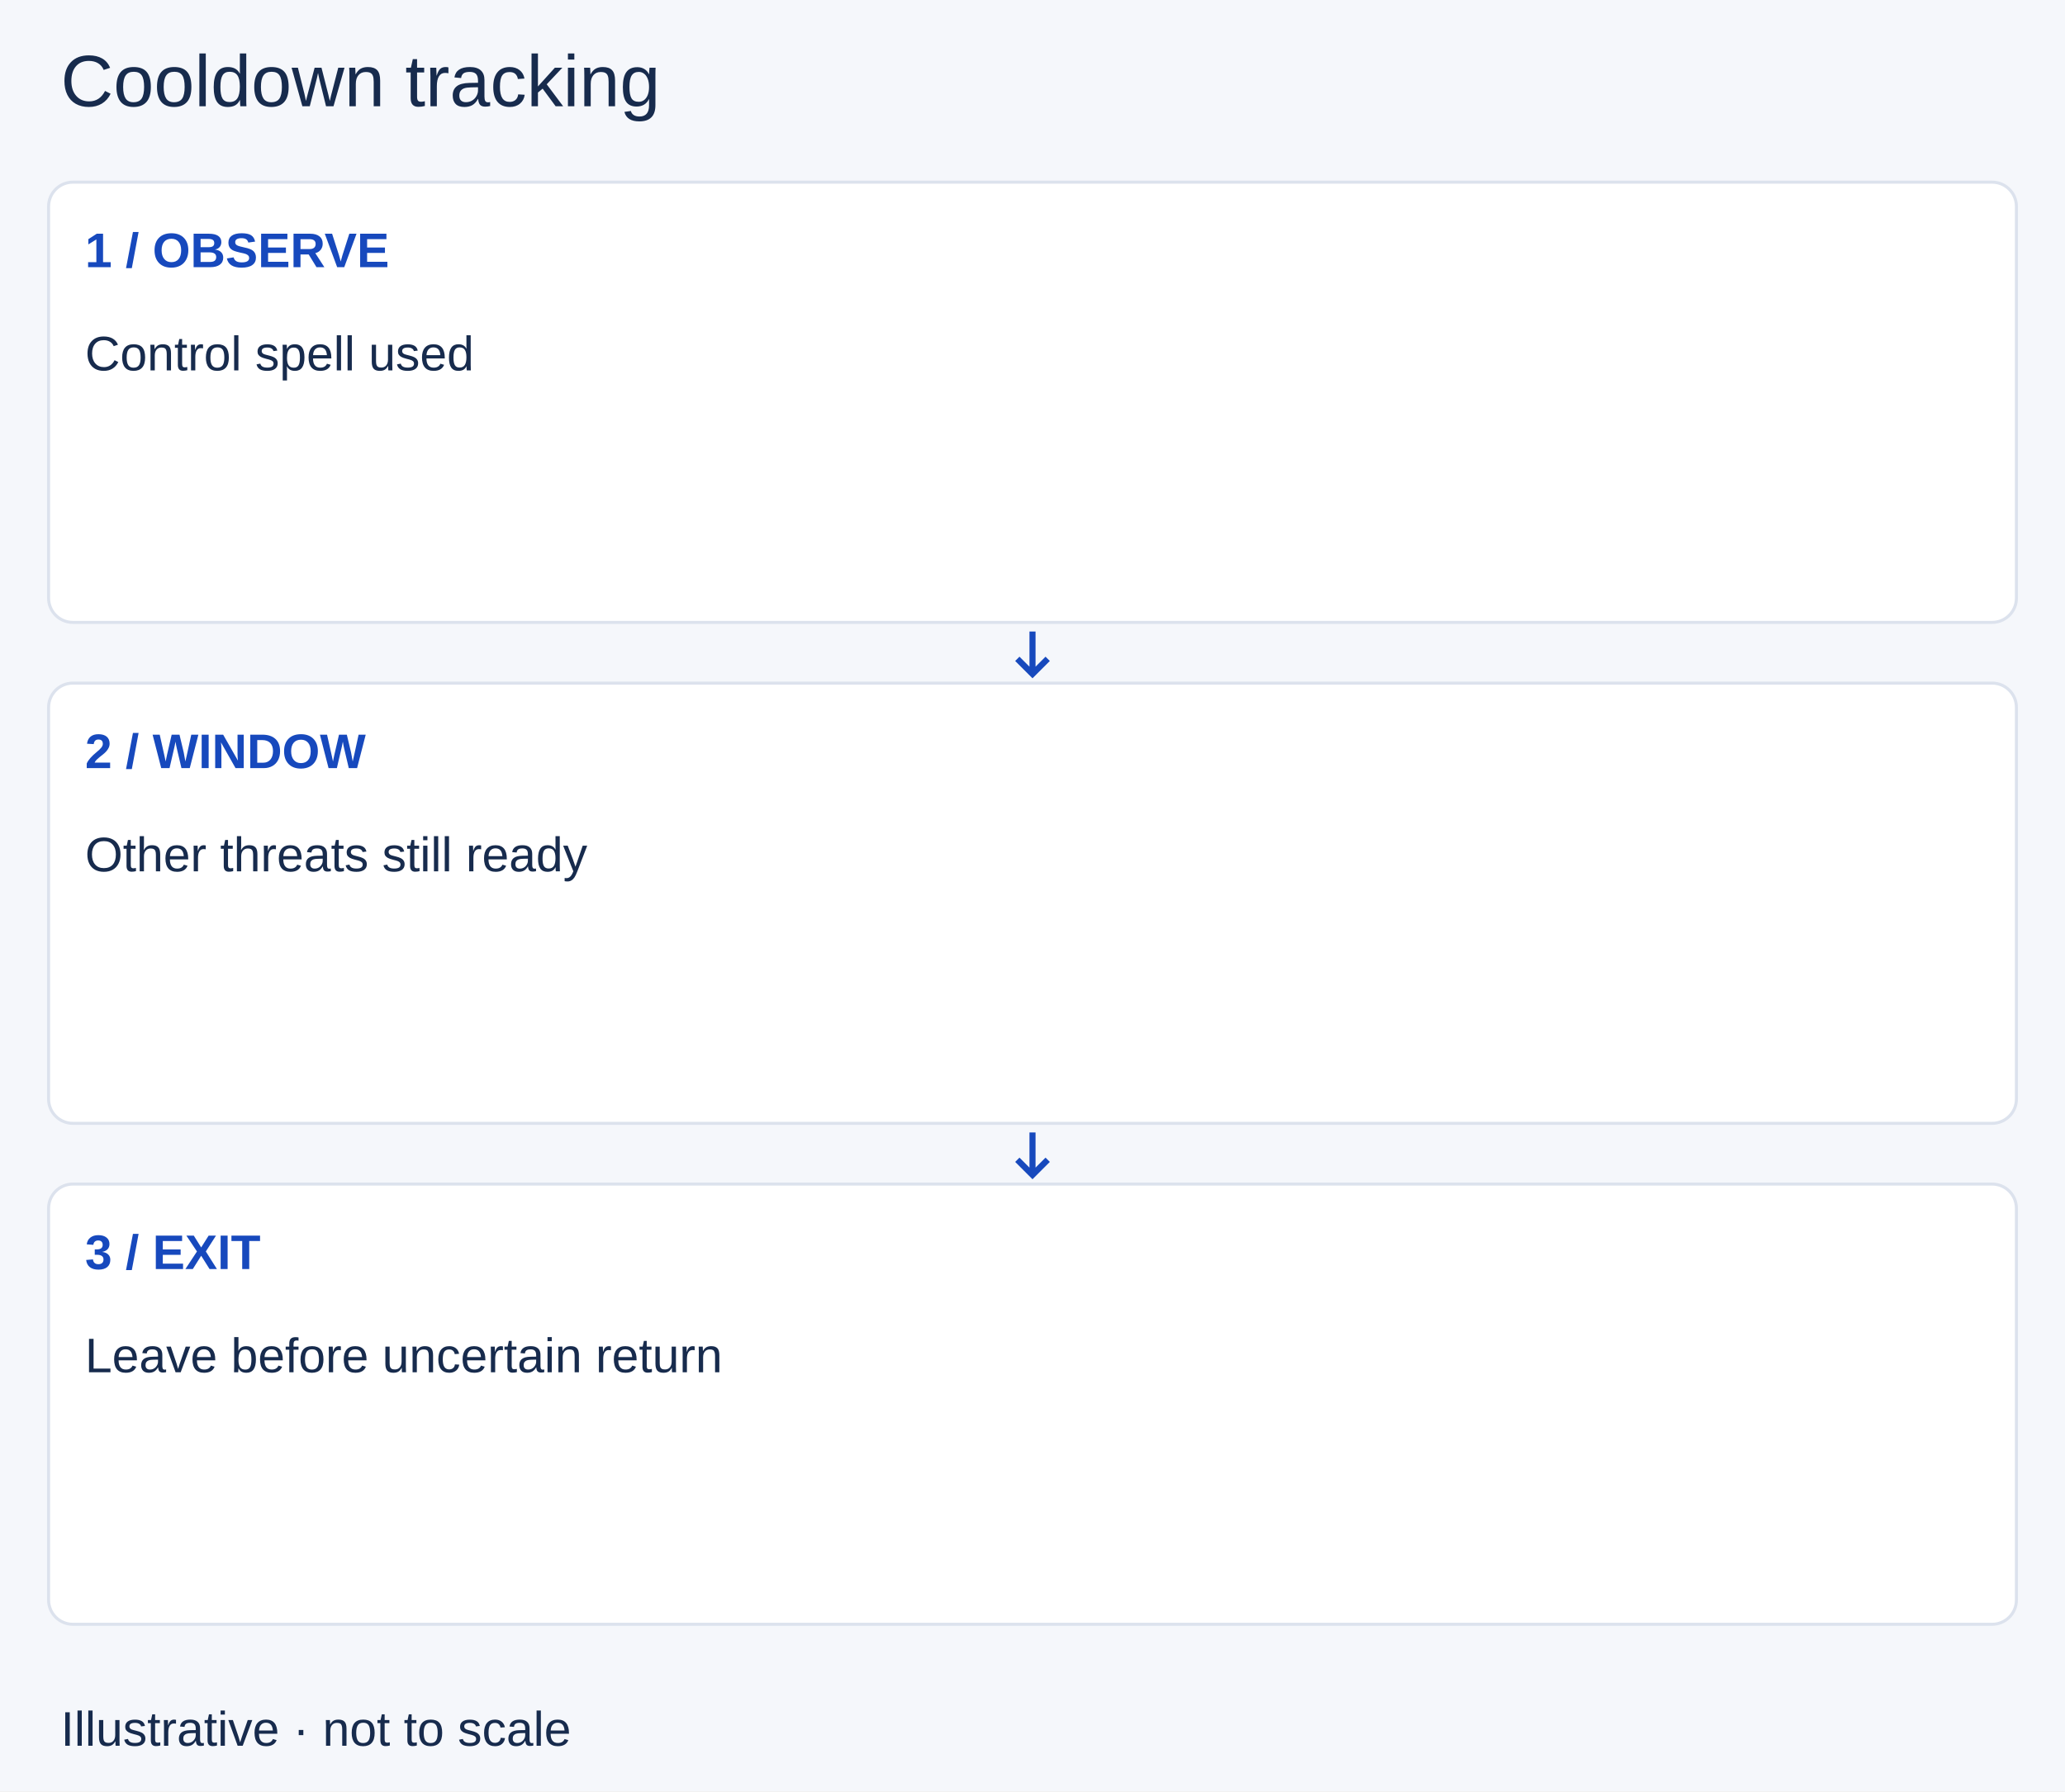
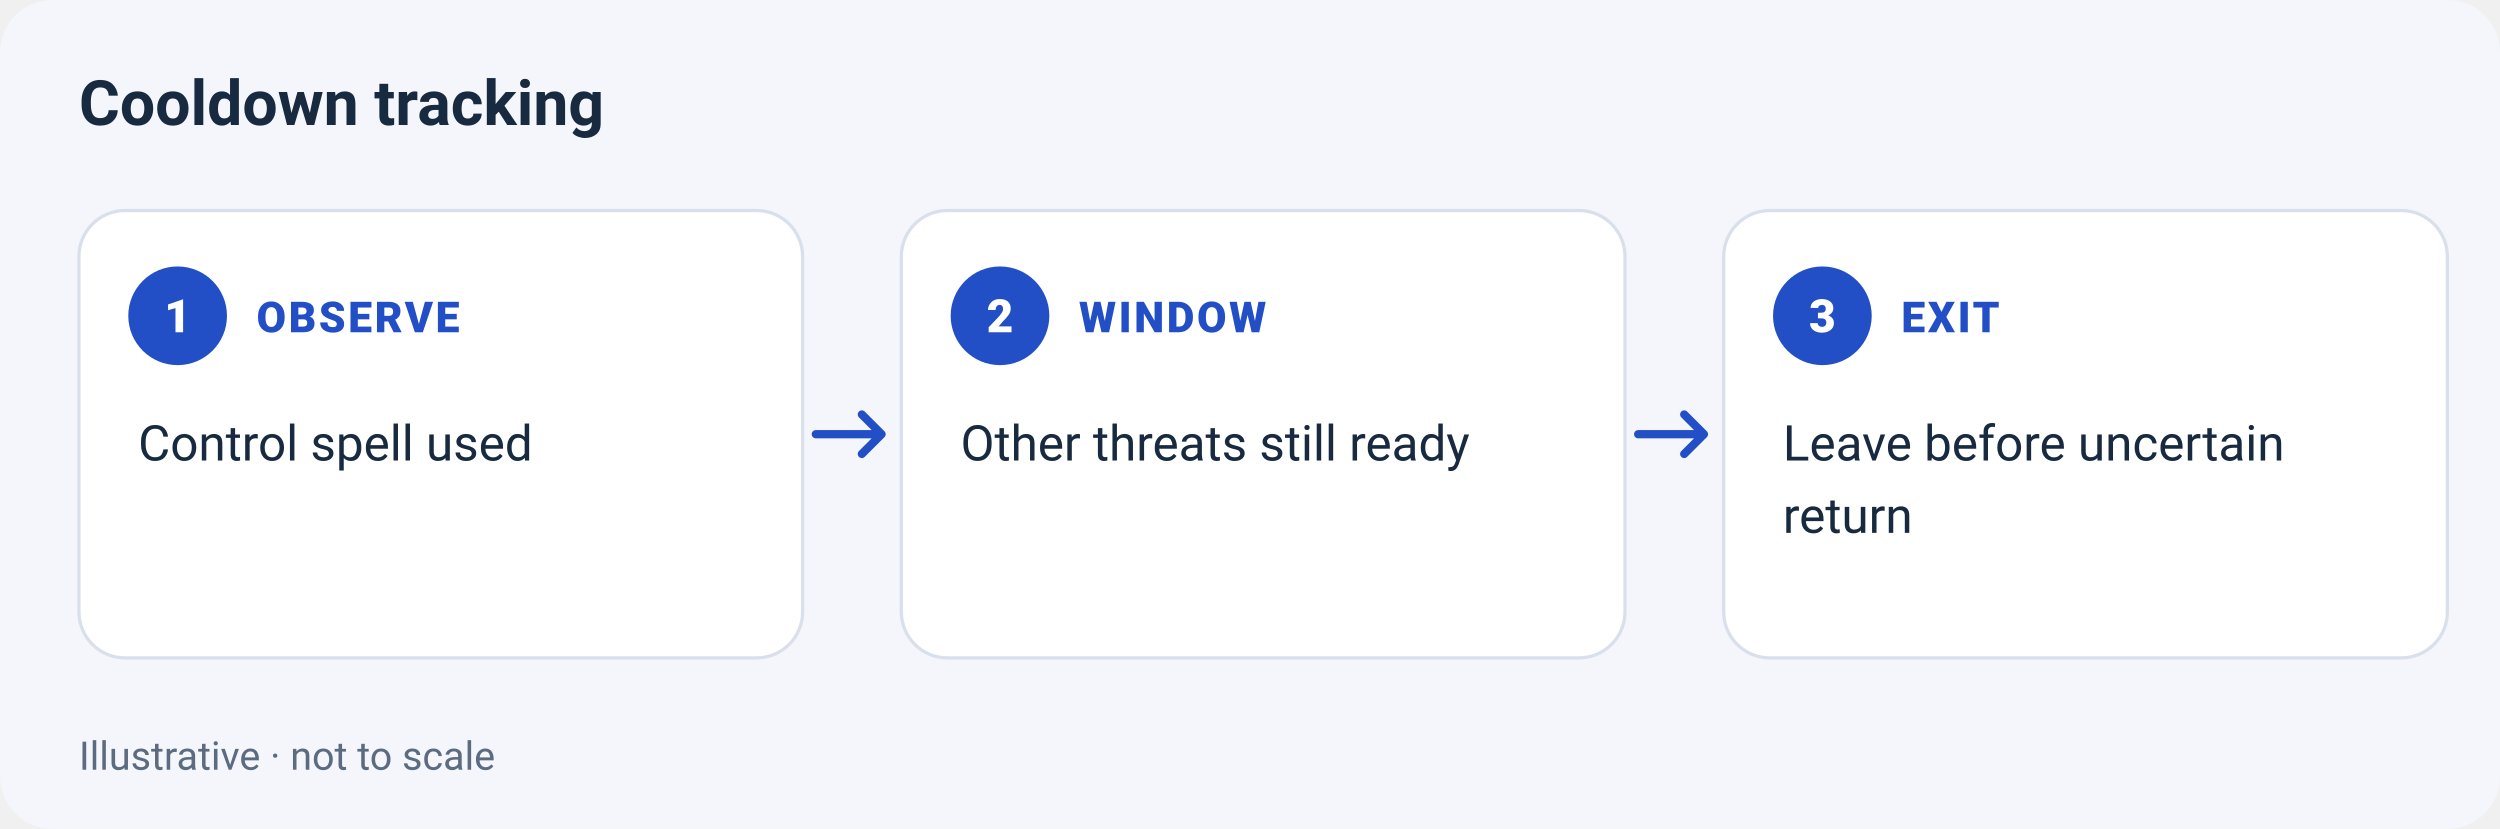
- <svg xmlns="http://www.w3.org/2000/svg" width="680" height="590" viewBox="0 0 680 590" role="img" aria-labelledby="title desc">
-   <rect width="100%" height="100%" fill="#f5f7fb" />
-   <style>text{font-family:Arial,sans-serif;fill:#172b4d;font-size:16px}.label{fill:#1749bd;font-weight:bold}</style>
-   <text x="20" y="35" style="font-size:24px">Cooldown tracking</text>
-   <rect x="16" y="60" width="648" height="145" rx="8" fill="white" stroke="#dce2ed" />
-   <text x="28" y="88" class="label">1 / OBSERVE</text>
-   <text x="28" y="122">Control spell used</text>
-   <path d="M340 208v14m-5 -5l5 5 5 -5" stroke="#1749bd" stroke-width="2" fill="none" />
-   <rect x="16" y="225" width="648" height="145" rx="8" fill="white" stroke="#dce2ed" />
-   <text x="28" y="253" class="label">2 / WINDOW</text>
-   <text x="28" y="287">Other threats still ready</text>
-   <path d="M340 373v14m-5 -5l5 5 5 -5" stroke="#1749bd" stroke-width="2" fill="none" />
-   <rect x="16" y="390" width="648" height="145" rx="8" fill="white" stroke="#dce2ed" />
-   <text x="28" y="418" class="label">3 / EXIT</text>
-   <text x="28" y="452">Leave before uncertain return</text>
-   <text x="20" y="575">Illustrative · not to scale</text>
-   <style>@media(prefers-color-scheme:dark){text{fill:#ededed}.label{fill:#9abaff}[fill="#f5f7fb"]{fill:#191919}[stroke="#f5f7fb"]{stroke:#191919}[fill="#ffffff"]{fill:#222222}[stroke="#ffffff"]{stroke:#222222}[fill="#fff"]{fill:#222222}[stroke="#fff"]{stroke:#222222}[fill="white"]{fill:#222222}[stroke="white"]{stroke:#222222}[fill="#dee5f3"]{fill:#2c2c2c}[stroke="#dee5f3"]{stroke:#2c2c2c}[fill="#172b4d"]{fill:#ededed}[stroke="#172b4d"]{stroke:#ededed}[fill="#405574"]{fill:#b5b5b5}[stroke="#405574"]{stroke:#b5b5b5}[fill="#1749bd"]{fill:#9abaff}[stroke="#1749bd"]{stroke:#9abaff}[fill="#dce2ed"]{fill:#424242}[stroke="#dce2ed"]{stroke:#424242}[fill="#78869c"]{fill:#777777}[stroke="#78869c"]{stroke:#777777}}</style>
+ <svg xmlns="http://www.w3.org/2000/svg" width="760" height="252" viewBox="0 0 760 252" role="img" aria-labelledby="title desc">
+   <style>.bg{fill:#f4f6fb}.card{fill:#fff;stroke:#d9e0ec}.num{fill:#224fc5}.numt{fill:#fff;font-weight:800}.lab{fill:#224fc5;font-weight:800;letter-spacing:.06em}.t{fill:#182a40}.lead{fill:#182a40;font-weight:650}.muted{fill:#5b6b80}.arrow{stroke:#224fc5;fill:none}text{font-family:system-ui,-apple-system,"Segoe UI",Roboto,sans-serif}@media(prefers-color-scheme:dark){.bg{fill:#171717}.card{fill:#202020;stroke:#3a3a3a}.num{fill:#9abaff}.numt{fill:#111}.lab{fill:#9abaff}.t,.lead{fill:#ededed}.muted{fill:#a8a8a8}.arrow{stroke:#9abaff}}</style>
+   <rect class="bg" width="760" height="252" rx="16" />
+   <text x="24" y="38" class="lead" style="font-size:19px">Cooldown tracking</text>
+   <rect class="card" x="24" y="64" width="220" height="136" rx="14" />
+   <circle class="num" cx="54" cy="96" r="15" />
+   <text class="numt" x="54" y="101" text-anchor="middle" style="font-size:14px">1</text>
+   <text class="lab" x="78" y="101" style="font-size:13px">OBSERVE</text>
+   <text class="t" x="42" y="140" style="font-size:15px">Control spell used</text>
+   <path class="arrow" d="M248 132.0 h20 m-6 -6 l6 6 l-6 6" stroke-width="2.5" stroke-linecap="round" stroke-linejoin="round" />
+   <rect class="card" x="274" y="64" width="220" height="136" rx="14" />
+   <circle class="num" cx="304" cy="96" r="15" />
+   <text class="numt" x="304" y="101" text-anchor="middle" style="font-size:14px">2</text>
+   <text class="lab" x="328" y="101" style="font-size:13px">WINDOW</text>
+   <text class="t" x="292" y="140" style="font-size:15px">Other threats still ready</text>
+   <path class="arrow" d="M498 132.0 h20 m-6 -6 l6 6 l-6 6" stroke-width="2.5" stroke-linecap="round" stroke-linejoin="round" />
+   <rect class="card" x="524" y="64" width="220" height="136" rx="14" />
+   <circle class="num" cx="554" cy="96" r="15" />
+   <text class="numt" x="554" y="101" text-anchor="middle" style="font-size:14px">3</text>
+   <text class="lab" x="578" y="101" style="font-size:13px">EXIT</text>
+   <text class="t" x="542" y="140" style="font-size:15px">Leave before uncertain</text>
+   <text class="t" x="542" y="162" style="font-size:15px">return</text>
+   <text class="muted" x="24" y="234" style="font-size:12px">Illustrative · not to scale</text>
</svg>
